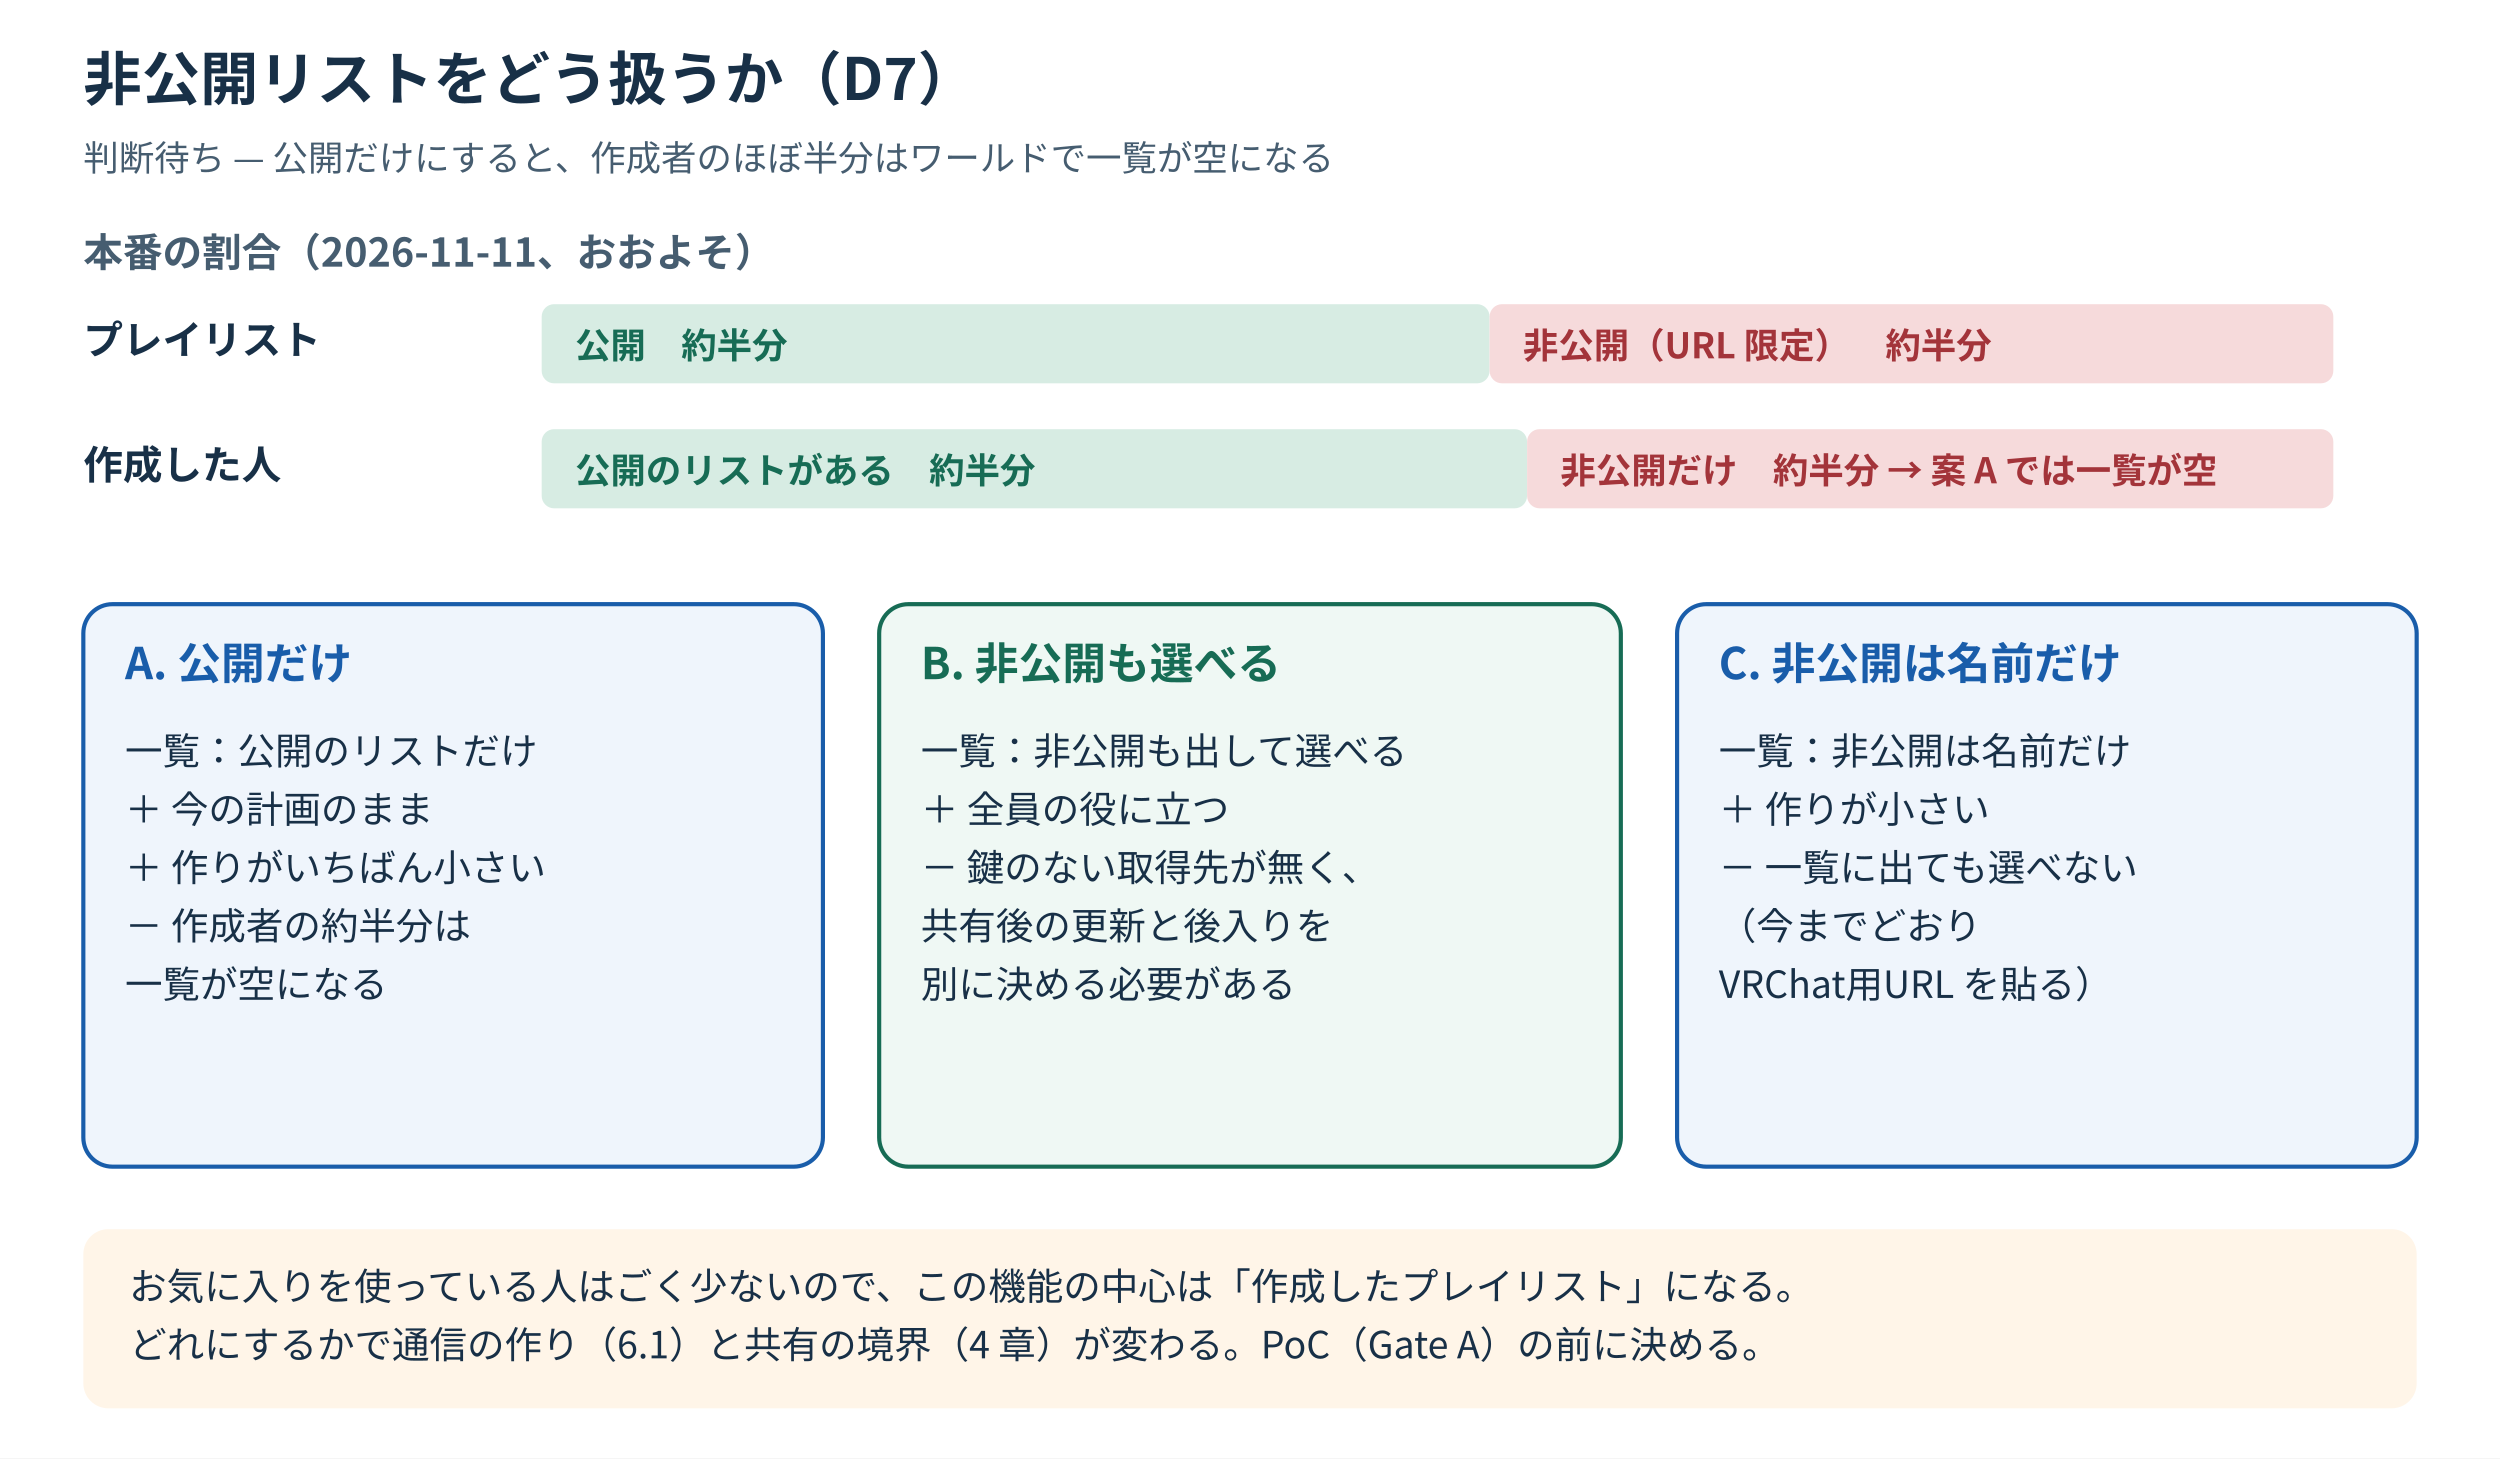
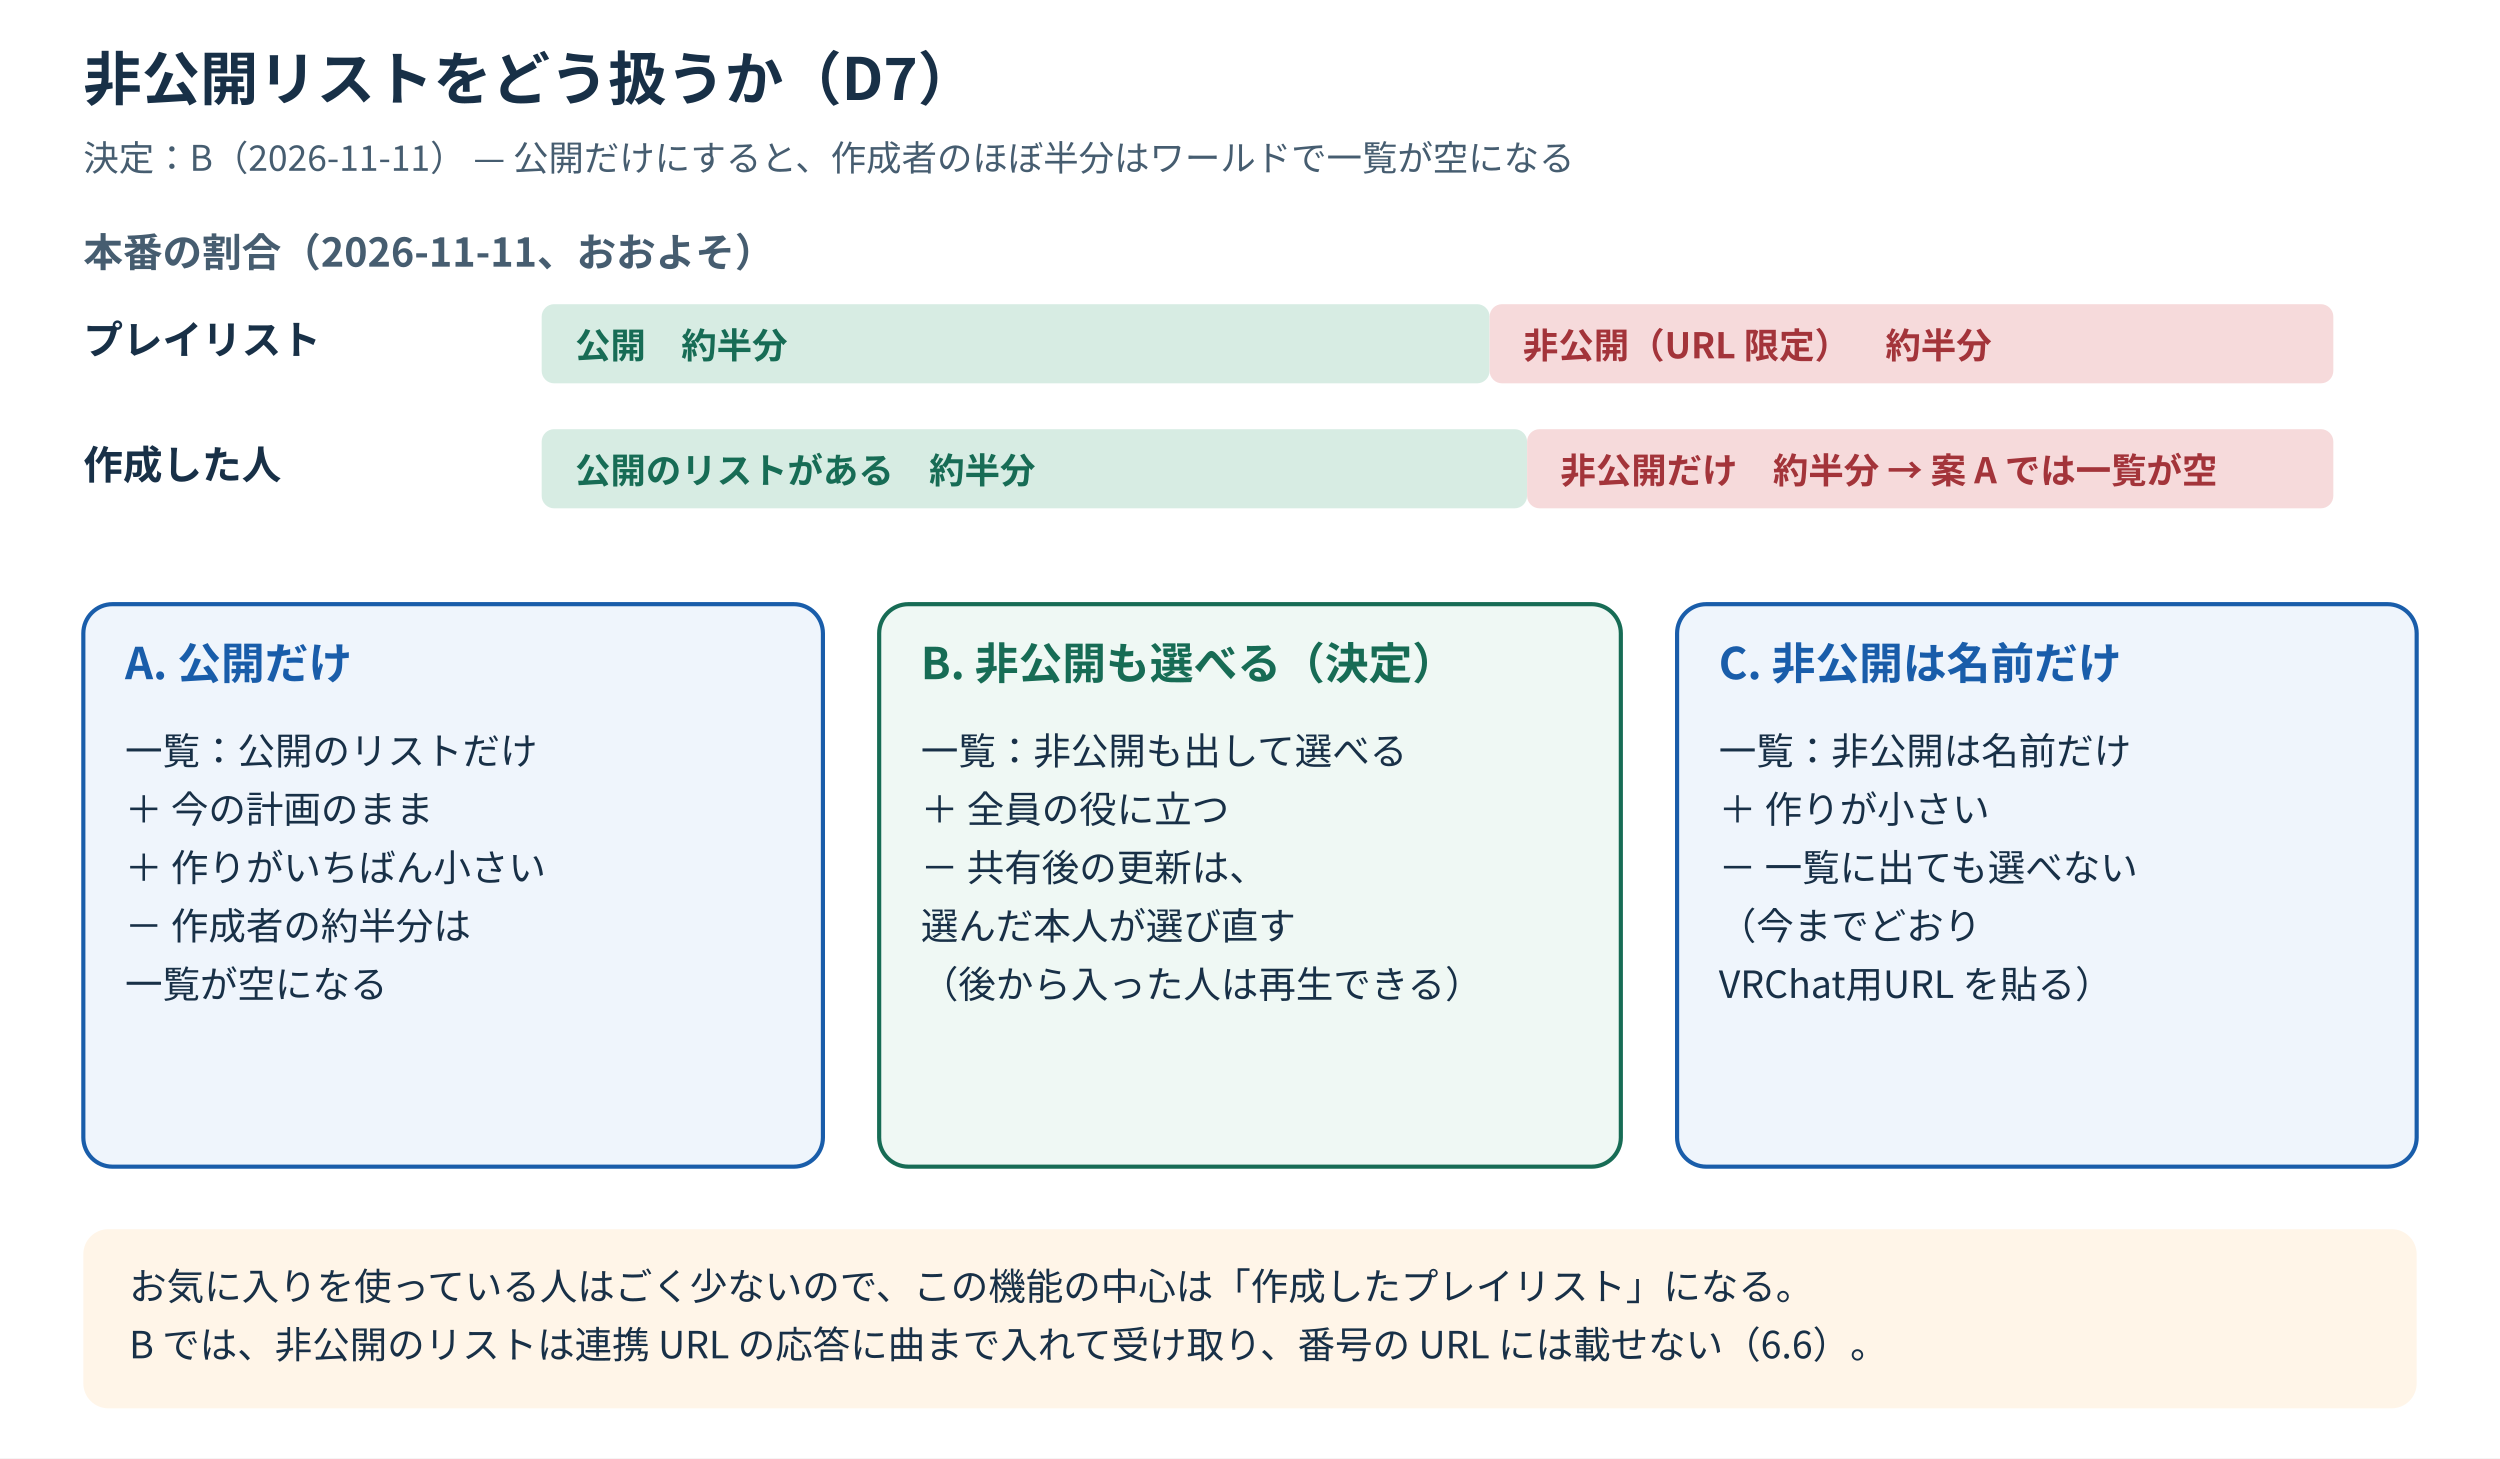
<svg xmlns="http://www.w3.org/2000/svg" width="1200" height="700" viewBox="0 0 1200 700" role="img" aria-labelledby="title desc">
  <style>text{font-family:"Yu Gothic","Meiryo","Noto Sans CJK JP",sans-serif}</style>
  <defs>
    <marker id="195DAA" viewBox="0 0 10 10" refX="9" refY="5" markerWidth="8" markerHeight="8" orient="auto-start-reverse">
      <path d="M 0 0 L 10 5 L 0 10 z" fill="#195DAA" />
    </marker>
    <marker id="176C55" viewBox="0 0 10 10" refX="9" refY="5" markerWidth="8" markerHeight="8" orient="auto-start-reverse">
      <path d="M 0 0 L 10 5 L 0 10 z" fill="#176C55" />
    </marker>
    <marker id="A3343A" viewBox="0 0 10 10" refX="9" refY="5" markerWidth="8" markerHeight="8" orient="auto-start-reverse">
      <path d="M 0 0 L 10 5 L 0 10 z" fill="#A3343A" />
    </marker>
  </defs>
  <rect width="1200" height="700" fill="#FFFFFF" />
  <text x="40" y="48" font-size="28" font-weight="700" fill="#183047">
    <tspan x="40" dy="0">非公開リストをどう扱うか（D7）</tspan>
  </text>
  <text x="40" y="82" font-size="17" font-weight="400" fill="#465D70">
-     <tspan x="40" dy="0">判断待ち — 公開だけにすると、作成者のほぼ半分はワールドで一覧が空になる</tspan>
+     <tspan x="40" dy="0">決定：B（2026-11-11） — 公開だけにすると、作成者のほぼ半分はワールドで一覧が空になる</tspan>
  </text>
  <text x="40" y="128" font-size="19" font-weight="700" fill="#465D70">
    <tspan x="40" dy="0">本番の割合（2026-11-11、おおよそ）</tspan>
  </text>
  <text x="40" y="170" font-size="19" font-weight="700" fill="#183047">
    <tspan x="40" dy="0">プレイリスト</tspan>
  </text>
  <rect x="260" y="146" width="455" height="38" rx="6" fill="#D7ECE3" />
  <rect x="715" y="146" width="405" height="38" rx="6" fill="#F6DADB" />
  <text x="276" y="172" font-size="17" font-weight="700" fill="#176C55">
    <tspan x="276" dy="0">公開　約半分</tspan>
  </text>
  <text x="731" y="172" font-size="17" font-weight="700" fill="#A3343A">
    <tspan x="731" dy="0">非公開（URL 限定）　約半分</tspan>
  </text>
  <text x="40" y="230" font-size="19" font-weight="700" fill="#183047">
    <tspan x="40" dy="0">作成した人</tspan>
  </text>
  <rect x="260" y="206" width="473" height="38" rx="6" fill="#D7ECE3" />
  <rect x="733" y="206" width="387" height="38" rx="6" fill="#F6DADB" />
  <text x="276" y="232" font-size="17" font-weight="700" fill="#176C55">
    <tspan x="276" dy="0">公開のリストがある　約半分</tspan>
  </text>
  <text x="749" y="232" font-size="17" font-weight="700" fill="#A3343A">
    <tspan x="749" dy="0">非公開だけ　約半分 → 案 A では一覧が空</tspan>
  </text>
  <rect x="40" y="290" width="355" height="270" rx="14" fill="#EFF5FC" stroke="#195DAA" stroke-width="2" />
  <text x="60" y="326" font-size="21" font-weight="700" fill="#195DAA">
    <tspan x="60" dy="0">A. 公開だけ</tspan>
  </text>
  <text x="60" y="367" font-size="18" font-weight="400" fill="#183047">
    <tspan x="60" dy="0">一覧：公開のリストだけ</tspan>
    <tspan x="60" dy="28">＋ 今の計画のまま</tspan>
    <tspan x="60" dy="28">＋ 作りがいちばん小さい</tspan>
    <tspan x="60" dy="28">－ 作成者の約半分は</tspan>
    <tspan x="60" dy="28">　 一覧が空になる</tspan>
  </text>
  <rect x="422" y="290" width="356" height="270" rx="14" fill="#EFF8F4" stroke="#176C55" stroke-width="2" />
  <text x="442" y="326" font-size="21" font-weight="700" fill="#176C55">
-     <tspan x="442" dy="0">B. 非公開も選べる</tspan>
+     <tspan x="442" dy="0">B. 非公開も選べる（決定）</tspan>
  </text>
  <text x="442" y="367" font-size="18" font-weight="400" fill="#183047">
    <tspan x="442" dy="0">一覧：非公開も出して選べる</tspan>
    <tspan x="442" dy="28">＋ 全員の役に立つ</tspan>
-     <tspan x="442" dy="28">－ 鍵のない取得先が無く、</tspan>
-     <tspan x="442" dy="28">　 共有後の更新と後入りを</tspan>
-     <tspan x="442" dy="28">　 別に決める必要がある</tspan>
+     <tspan x="442" dy="28">－ 共有後の更新は、</tspan>
+     <tspan x="442" dy="28">　 選んだ本人が選び直す</tspan>
+     <tspan x="442" dy="28">　（後から入った人は再生できる）</tspan>
  </text>
  <rect x="805" y="290" width="355" height="270" rx="14" fill="#EFF5FC" stroke="#195DAA" stroke-width="2" />
  <text x="825" y="326" font-size="21" font-weight="700" fill="#195DAA">
    <tspan x="825" dy="0">C. 非公開は名前だけ</tspan>
  </text>
  <text x="825" y="367" font-size="18" font-weight="400" fill="#183047">
    <tspan x="825" dy="0">一覧：非公開は名前だけ</tspan>
    <tspan x="825" dy="28">＋ 作りが小さい</tspan>
    <tspan x="825" dy="28">－ 一覧に出ても選べない</tspan>
    <tspan x="825" dy="28">　（今までどおり</tspan>
    <tspan x="825" dy="28">　  VRChat用URL を貼る）</tspan>
  </text>
  <rect x="40" y="590" width="1120" height="86" rx="12" fill="#FFF5E8" />
  <text x="62" y="624" font-size="18" font-weight="400" fill="#183047">
    <tspan x="62" dy="0">お気に入りを使っている人はごく少ないので、この機能の中心は「作成したプレイリスト」になる。</tspan>
-     <tspan x="62" dy="28">どれにするかで通信の作り（6.1）と共有の境界（4 章）が変わる。PoC（Gate A）の前に決める。</tspan>
+     <tspan x="62" dy="28">B では、非公開のリストは連携 URL の応答に曲まで入れて受け取り、番号の URL には載せない（6.6）。</tspan>
  </text>
</svg>
